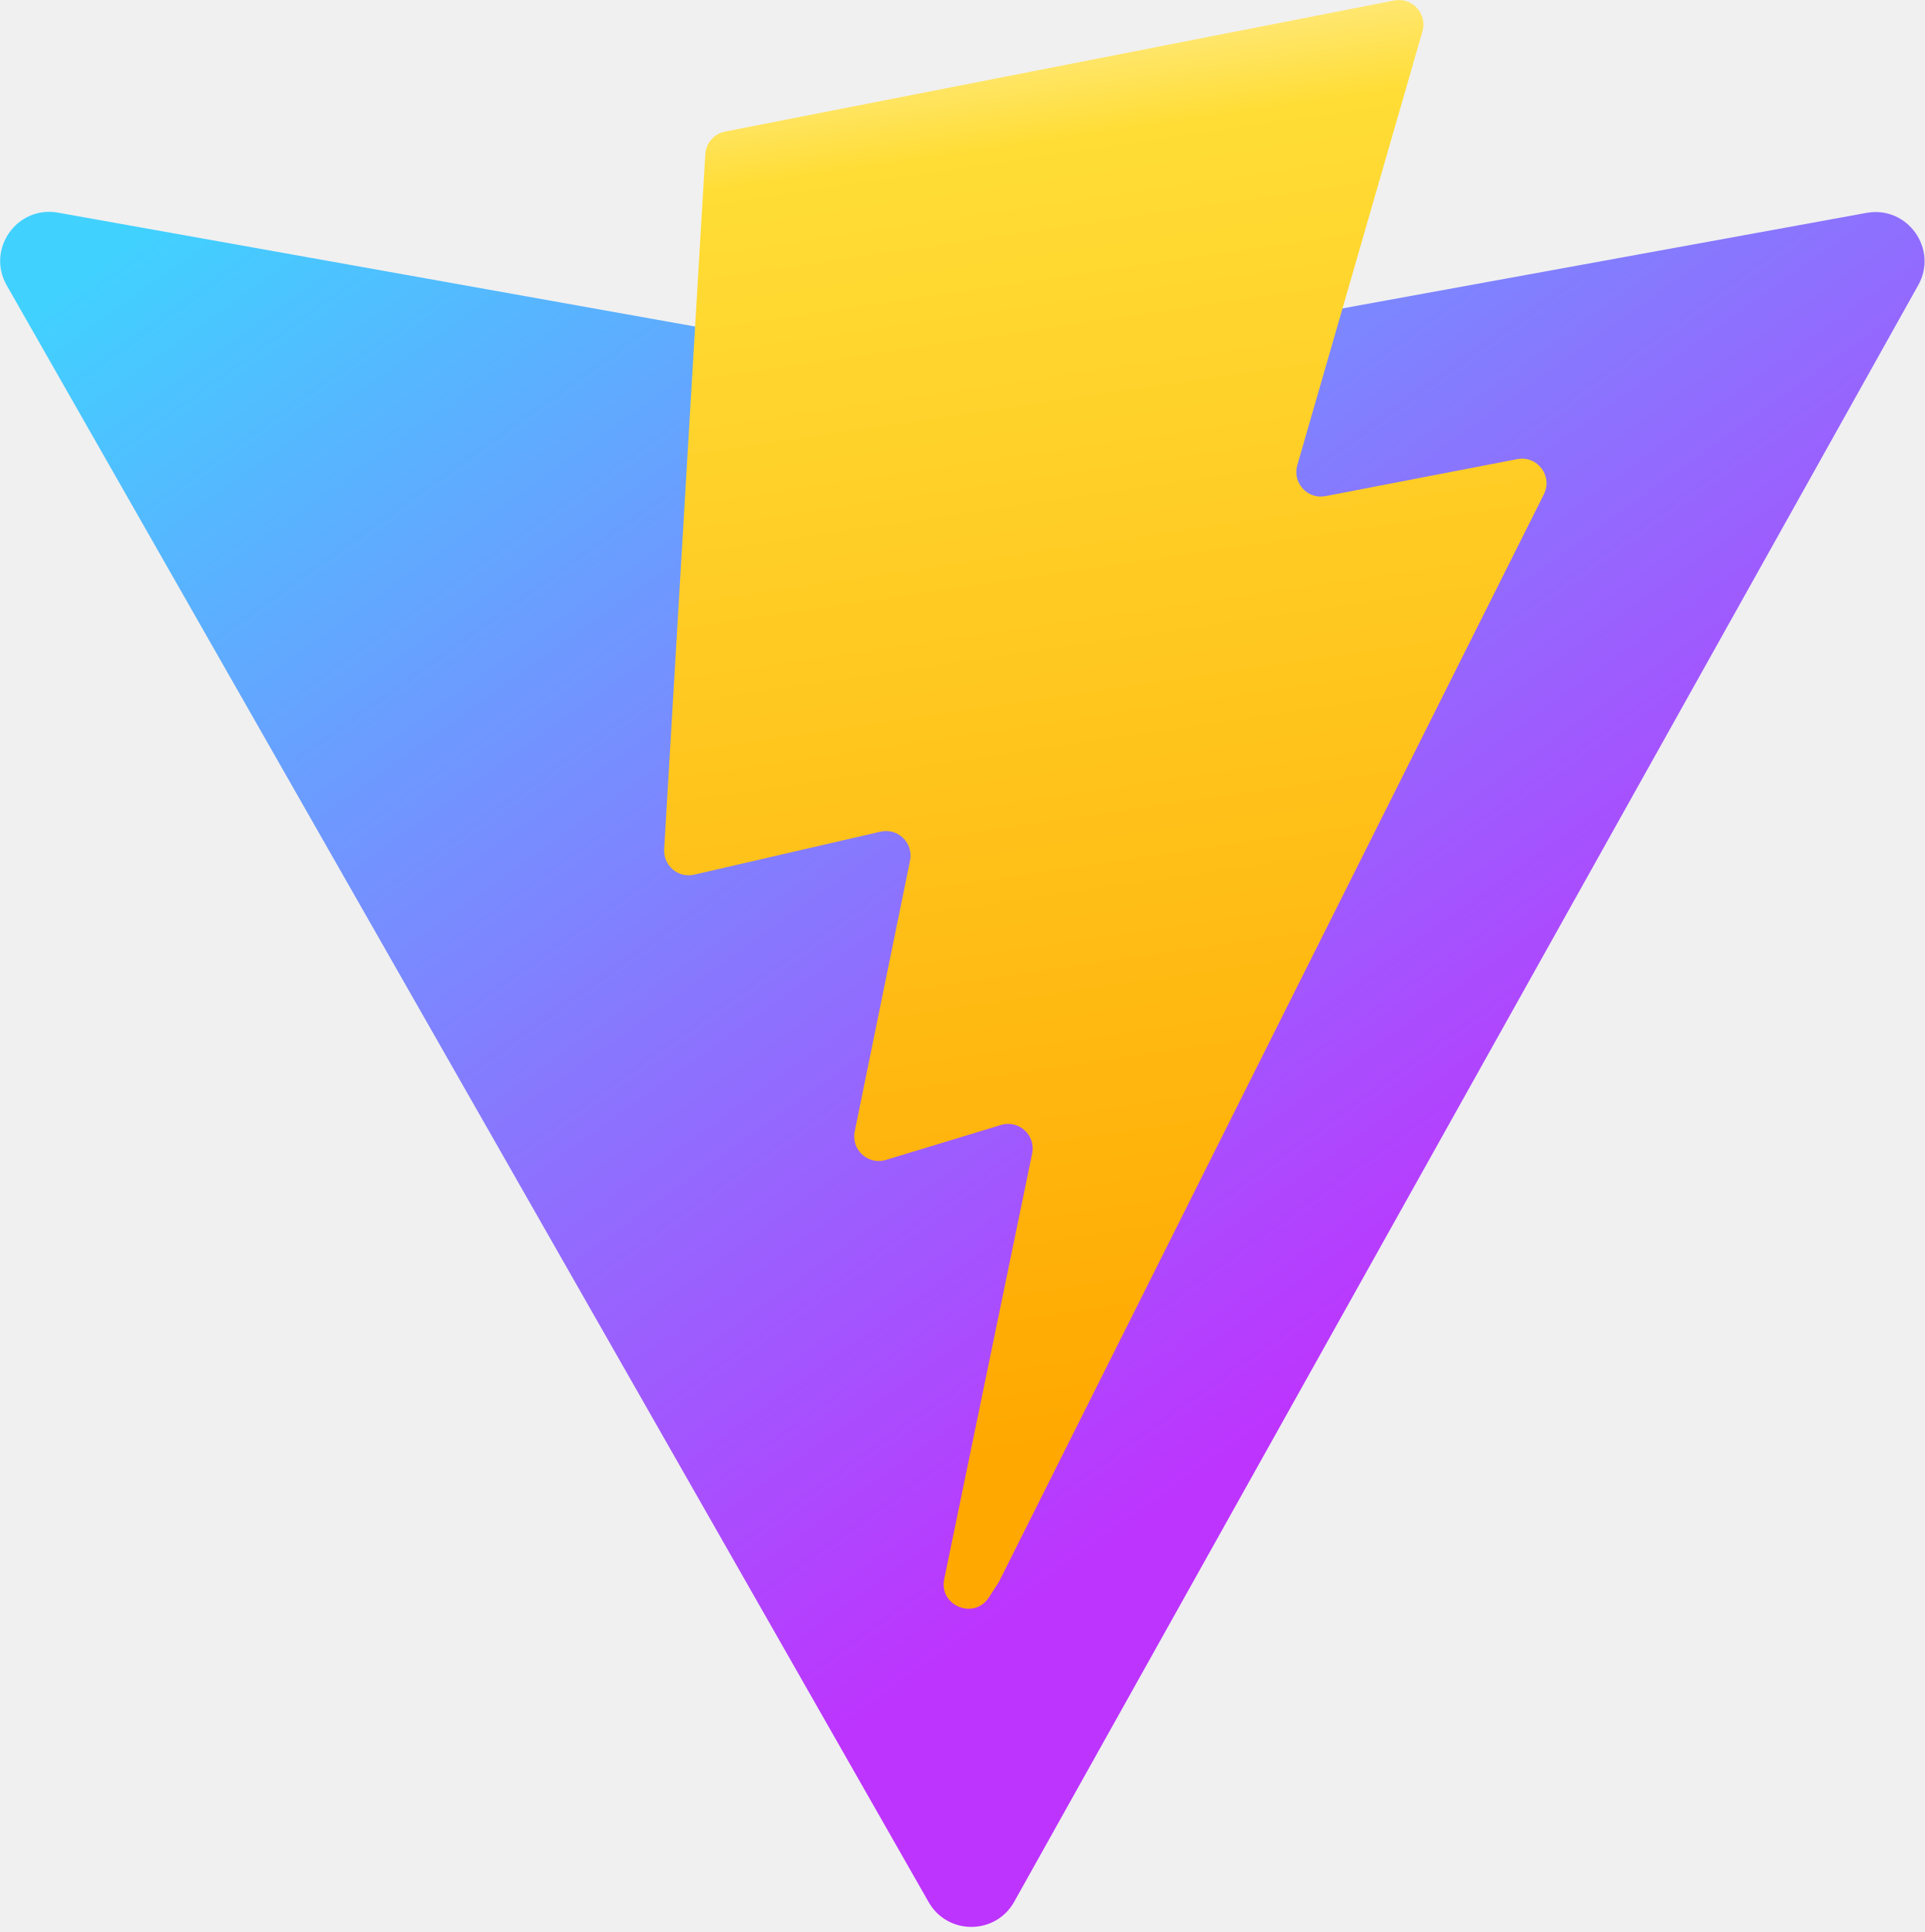
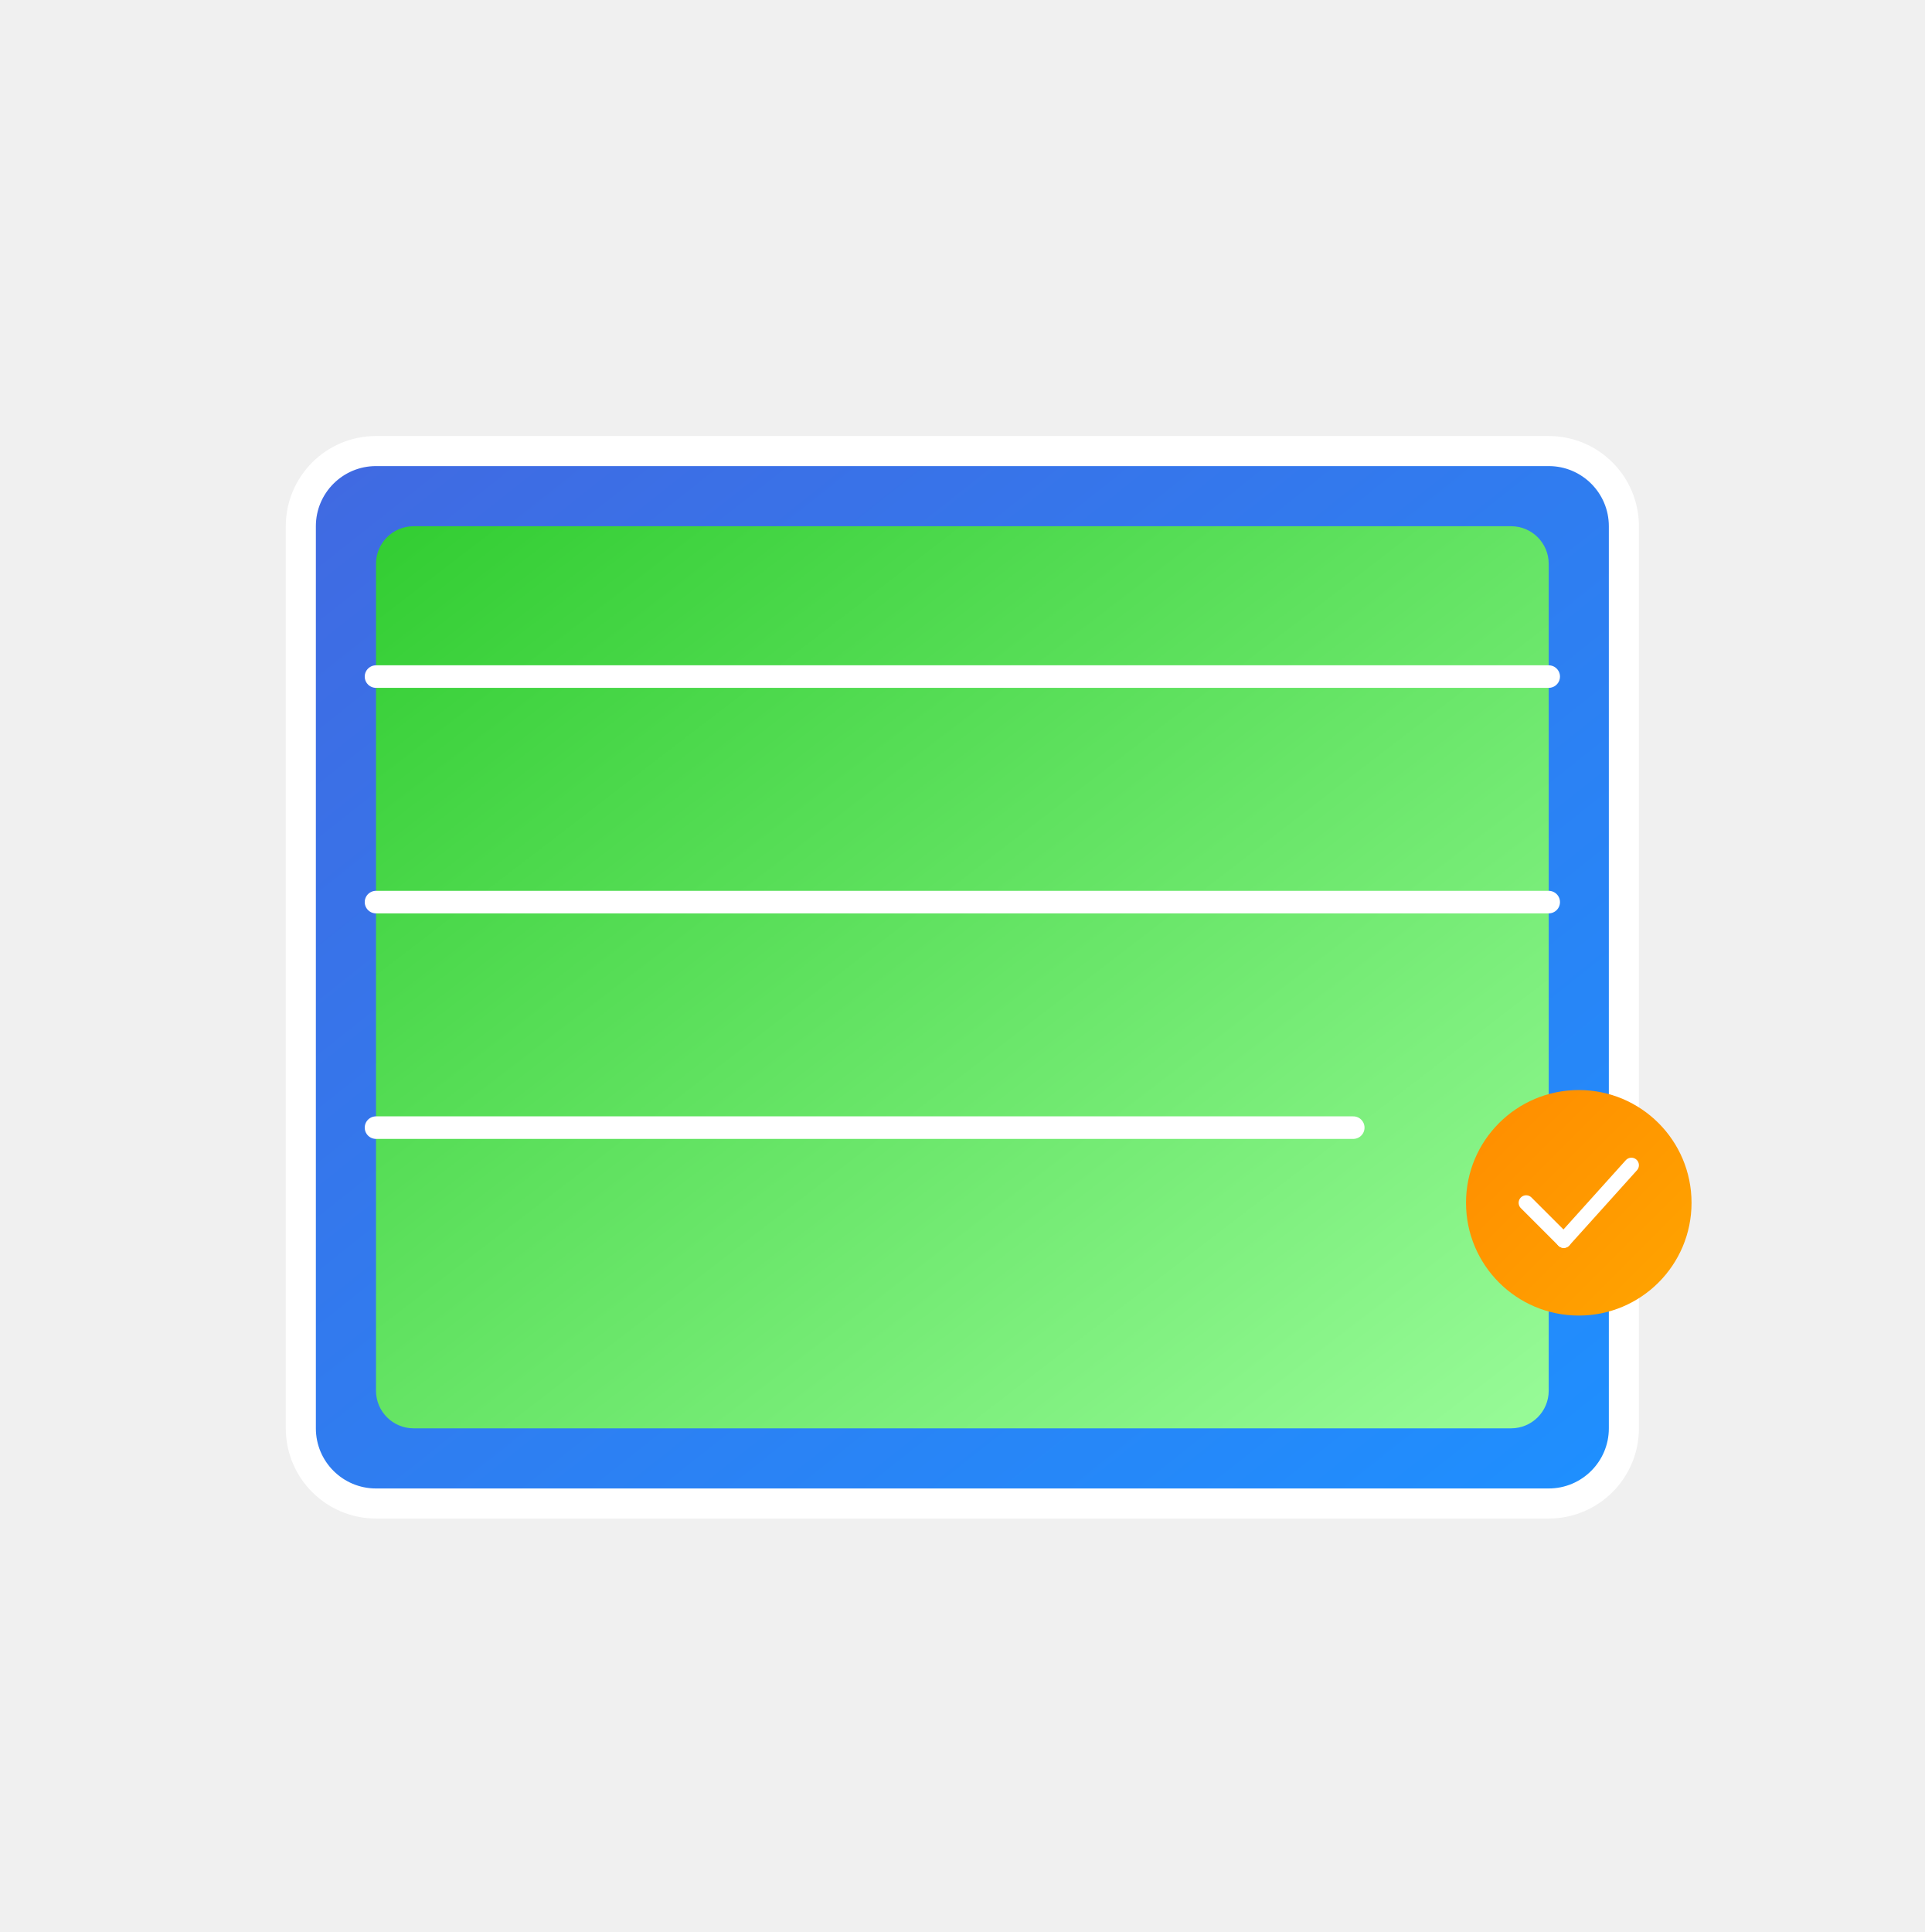
- <svg xmlns="http://www.w3.org/2000/svg" aria-hidden="true" role="img" class="iconify iconify--logos" width="31.88" height="32" preserveAspectRatio="xMidYMid meet" viewBox="0 0 256 257">
+ <svg xmlns="http://www.w3.org/2000/svg" width="31.88" height="32" viewBox="0 0 256 257">
  <defs>
-     <linearGradient id="IconifyId1813088fe1fbc01fb466" x1="-.828%" x2="57.636%" y1="7.652%" y2="78.411%">
-       <stop offset="0%" stop-color="#41D1FF" />
-       <stop offset="100%" stop-color="#BD34FE" />
+     <linearGradient id="grad1" x1="0%" y1="0%" x2="100%" y2="100%">
+       <stop offset="0%" style="stop-color:#4169E1;stop-opacity:1" />
+       <stop offset="100%" style="stop-color:#1E90FF;stop-opacity:1" />
    </linearGradient>
-     <linearGradient id="IconifyId1813088fe1fbc01fb467" x1="43.376%" x2="50.316%" y1="2.242%" y2="89.03%">
-       <stop offset="0%" stop-color="#FFEA83" />
-       <stop offset="8.333%" stop-color="#FFDD35" />
-       <stop offset="100%" stop-color="#FFA800" />
+     <linearGradient id="grad2" x1="0%" y1="0%" x2="100%" y2="100%">
+       <stop offset="0%" style="stop-color:#32CD32;stop-opacity:1" />
+       <stop offset="100%" style="stop-color:#98FB98;stop-opacity:1" />
+     </linearGradient>
+     <linearGradient id="grad3" x1="0%" y1="0%" x2="100%" y2="100%">
+       <stop offset="0%" style="stop-color:#FF8C00;stop-opacity:1" />
+       <stop offset="100%" style="stop-color:#FFA500;stop-opacity:1" />
    </linearGradient>
  </defs>
-   <path fill="url(#IconifyId1813088fe1fbc01fb466)" d="M255.153 37.938L134.897 252.976c-2.483 4.44-8.862 4.466-11.382.048L.875 37.958c-2.746-4.814 1.371-10.646 6.827-9.67l120.385 21.517a6.537 6.537 0 0 0 2.322-.004l117.867-21.483c5.438-.991 9.574 4.796 6.877 9.62Z" />
-   <path fill="url(#IconifyId1813088fe1fbc01fb467)" d="M185.432.063L96.44 17.501a3.268 3.268 0 0 0-2.634 3.014l-5.474 92.456a3.268 3.268 0 0 0 3.997 3.378l24.777-5.718c2.318-.535 4.413 1.507 3.936 3.838l-7.361 36.047c-.495 2.426 1.782 4.5 4.151 3.78l15.304-4.649c2.372-.72 4.652 1.36 4.15 3.788l-11.698 56.621c-.732 3.542 3.979 5.473 5.943 2.437l1.313-2.028l72.516-144.72c1.215-2.423-.88-5.186-3.54-4.672l-25.505 4.922c-2.396.462-4.435-1.77-3.759-4.114l16.646-57.705c.677-2.35-1.37-4.583-3.769-4.113Z" />
+   <rect x="40" y="60" width="176" height="140" rx="10" ry="10" fill="url(#grad1)" stroke="#FFFFFF" stroke-width="4" />
+   <rect x="50" y="70" width="156" height="120" rx="5" ry="5" fill="url(#grad2)" />
+   <line x1="50" y1="90" x2="206" y2="90" stroke="#FFFFFF" stroke-width="3" stroke-linecap="round" />
+   <line x1="50" y1="120" x2="206" y2="120" stroke="#FFFFFF" stroke-width="3" stroke-linecap="round" />
+   <line x1="50" y1="150" x2="180" y2="150" stroke="#FFFFFF" stroke-width="3" stroke-linecap="round" />
+   <circle cx="210" cy="160" r="15" fill="url(#grad3)" />
+   <line x1="203" y1="160" x2="208" y2="165" stroke="#FFFFFF" stroke-width="2" stroke-linecap="round" />
+   <line x1="208" y1="165" x2="217" y2="155" stroke="#FFFFFF" stroke-width="2" stroke-linecap="round" />
</svg>
